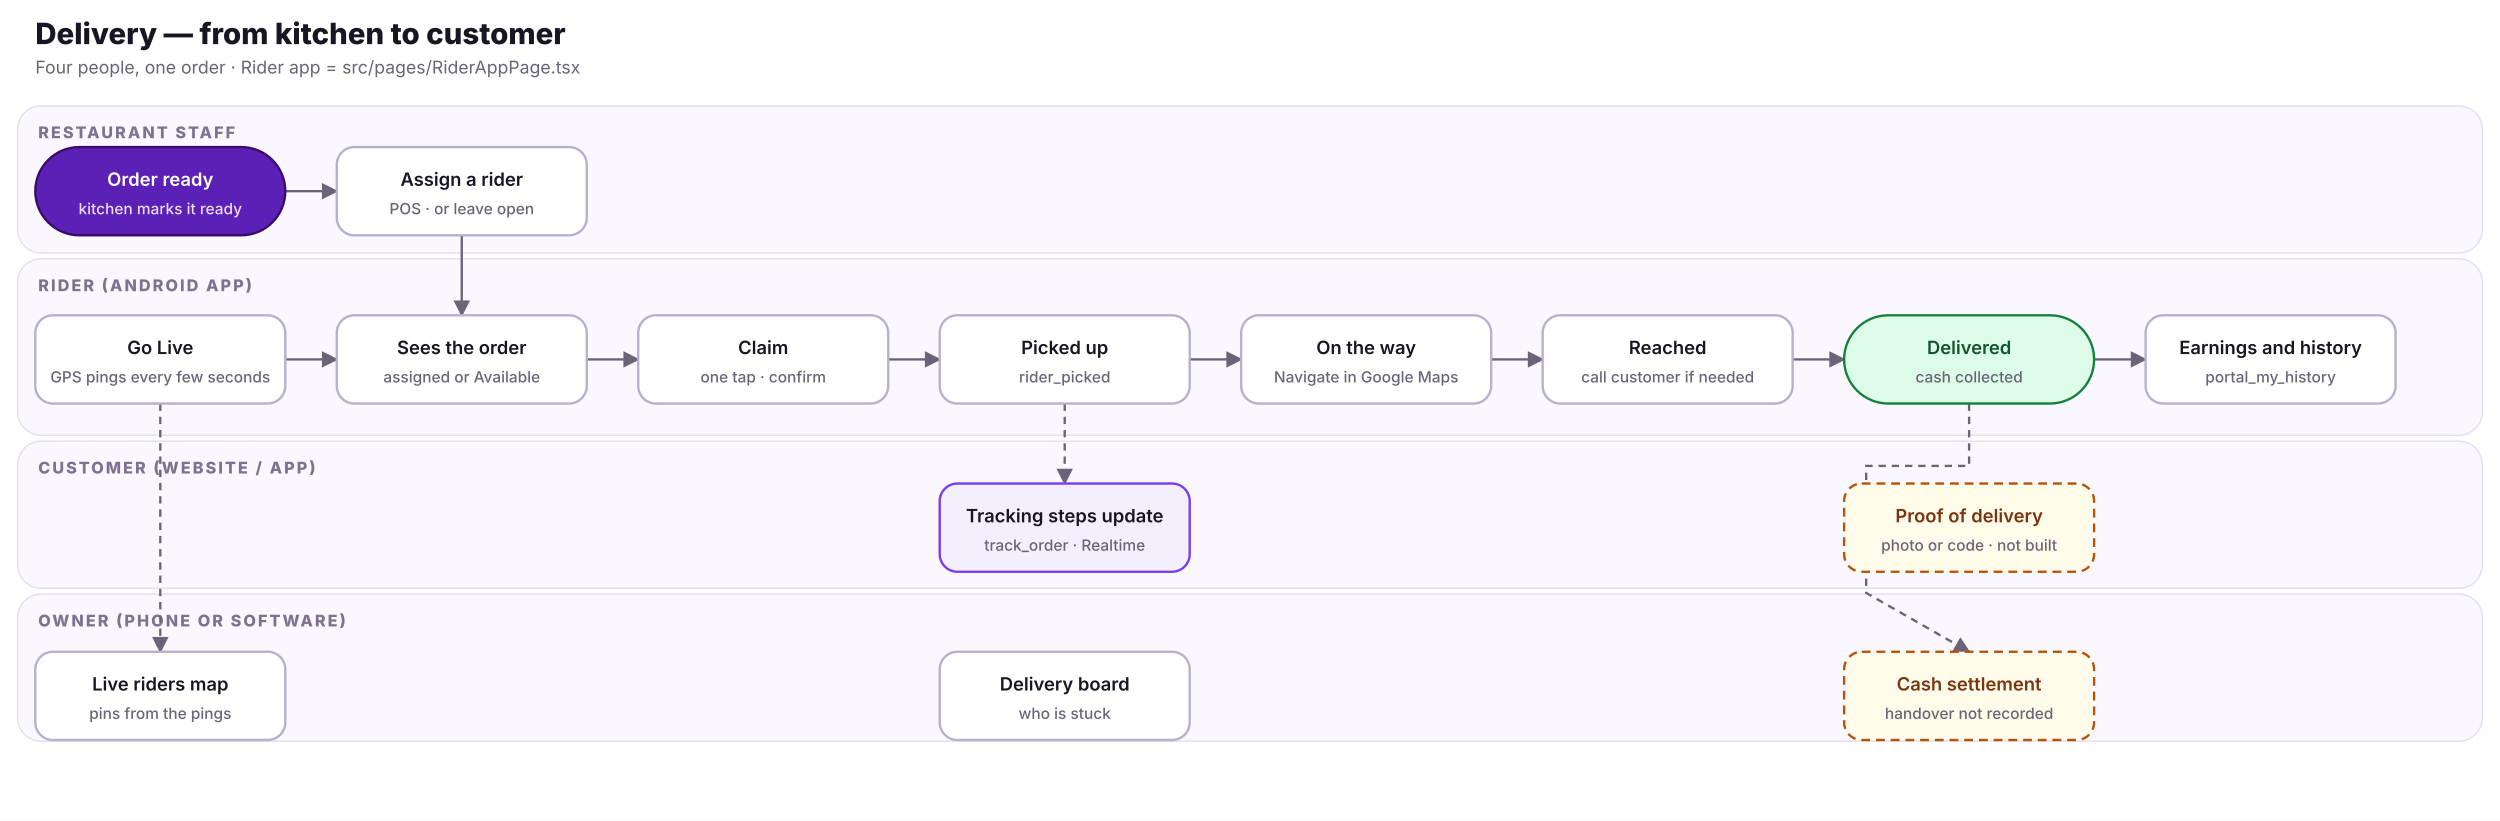
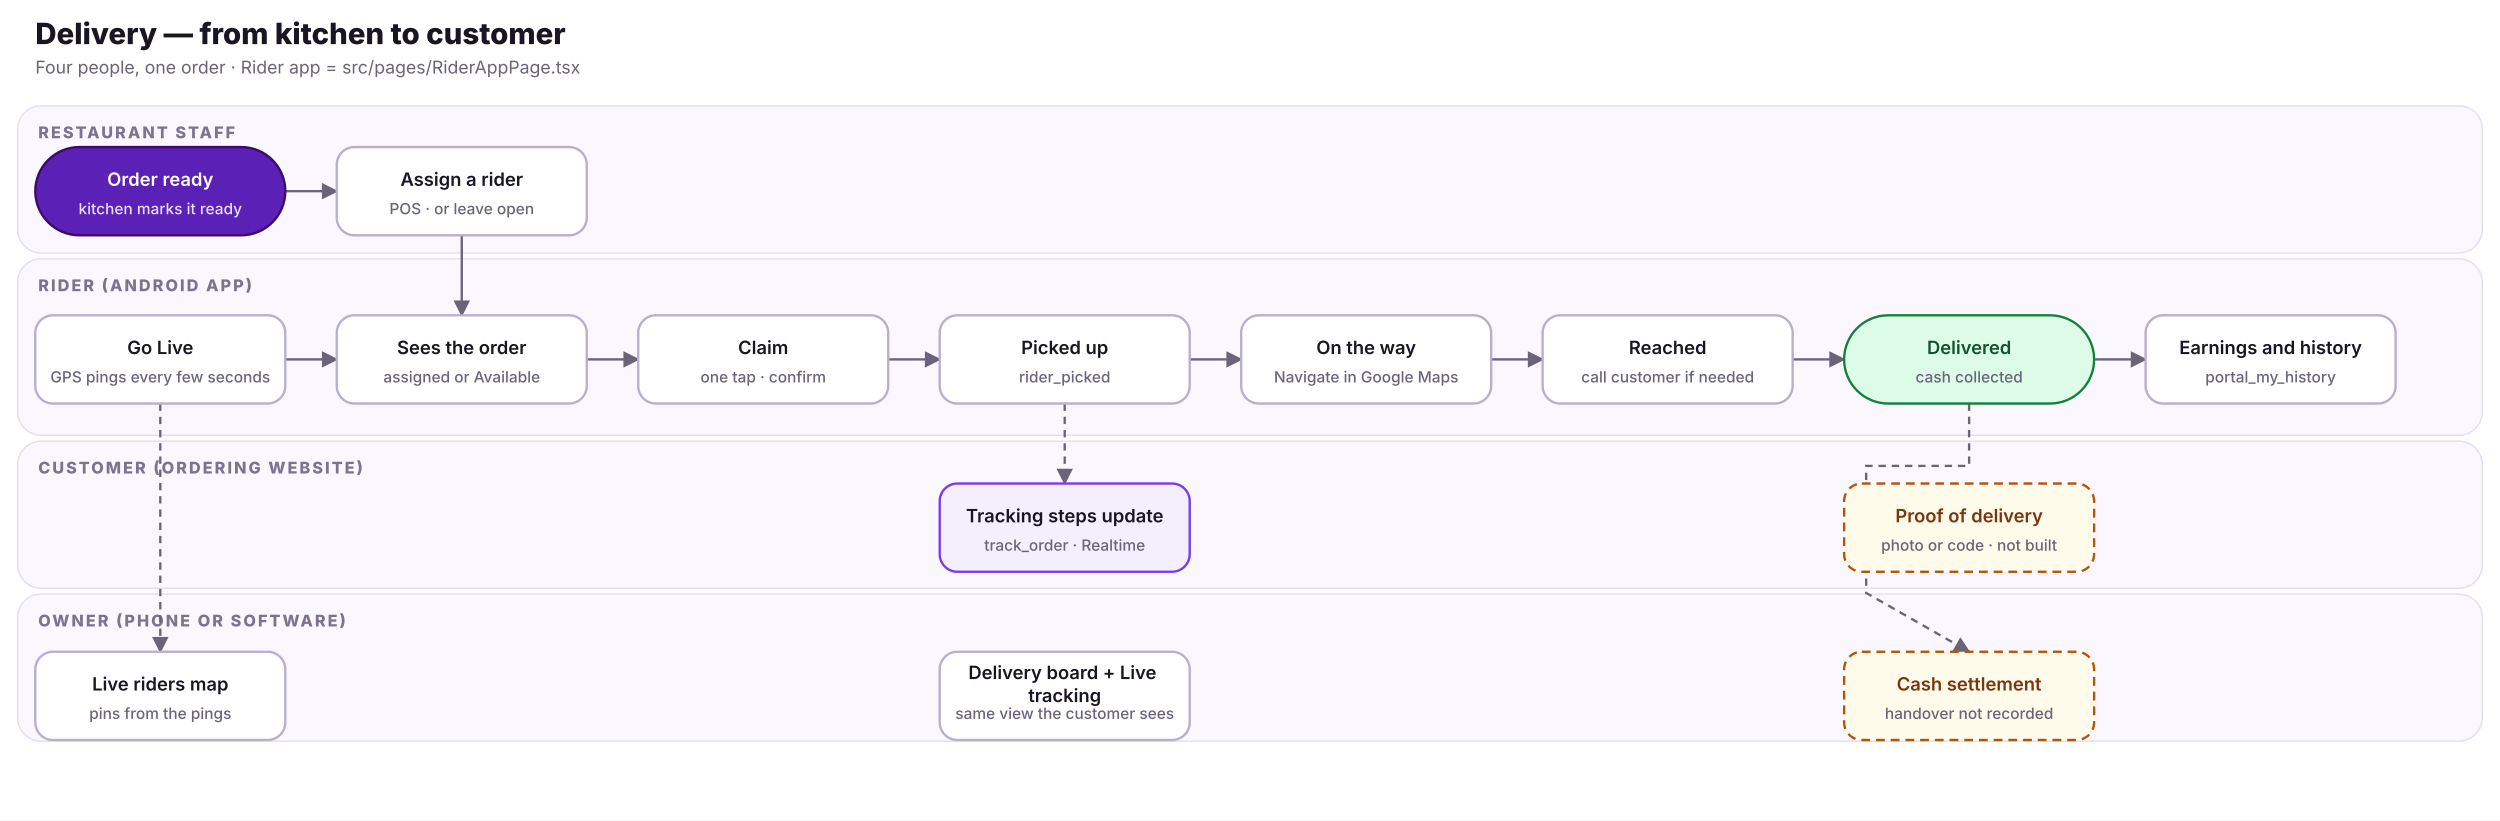
<svg xmlns="http://www.w3.org/2000/svg" viewBox="0 0 1700 558" width="1700" height="558" font-family="Inter,Segoe UI,sans-serif">
  <defs>
    <marker id="ah" viewBox="0 0 10 10" refX="9" refY="5" markerWidth="7" markerHeight="7" orient="auto-start-reverse">
      <path d="M0 0 L10 5 L0 10 z" fill="#6b6478" />
    </marker>
  </defs>
  <rect width="100%" height="100%" fill="#ffffff" />
  <text x="24" y="30" font-size="20" font-weight="800" fill="#1a1523">Delivery — from kitchen to customer</text>
  <text x="24" y="50" font-size="12" fill="#6b6478">Four people, one order · Rider app = src/pages/RiderAppPage.tsx</text>
  <g transform="translate(0 64)">
    <g>
      <rect x="12" y="8" width="1676" height="100" rx="16" fill="#faf8fe" stroke="#e4def0" />
      <text x="26" y="30" font-size="11" font-weight="800" fill="#7d7391" stroke="#faf8fe" stroke-width="5" paint-order="stroke" letter-spacing="1.4" font-family="Inter,sans-serif">RESTAURANT STAFF</text>
    </g>
    <g>
      <rect x="12" y="112" width="1676" height="120" rx="16" fill="#faf8fe" stroke="#e4def0" />
      <text x="26" y="134" font-size="11" font-weight="800" fill="#7d7391" stroke="#faf8fe" stroke-width="5" paint-order="stroke" letter-spacing="1.4" font-family="Inter,sans-serif">RIDER (ANDROID APP)</text>
    </g>
    <g>
      <rect x="12" y="236" width="1676" height="100" rx="16" fill="#faf8fe" stroke="#e4def0" />
-       <text x="26" y="258" font-size="11" font-weight="800" fill="#7d7391" stroke="#faf8fe" stroke-width="5" paint-order="stroke" letter-spacing="1.4" font-family="Inter,sans-serif">CUSTOMER (WEBSITE / APP)</text>
+       <text x="26" y="258" font-size="11" font-weight="800" fill="#7d7391" stroke="#faf8fe" stroke-width="5" paint-order="stroke" letter-spacing="1.4" font-family="Inter,sans-serif">CUSTOMER (ORDERING WEBSITE)</text>
    </g>
    <g>
      <rect x="12" y="340" width="1676" height="100" rx="16" fill="#faf8fe" stroke="#e4def0" />
      <text x="26" y="362" font-size="11" font-weight="800" fill="#7d7391" stroke="#faf8fe" stroke-width="5" paint-order="stroke" letter-spacing="1.4" font-family="Inter,sans-serif">OWNER (PHONE OR SOFTWARE)</text>
    </g>
    <path d="M194 66 L229 66" fill="none" stroke="#6b6478" stroke-width="1.6" marker-end="url(#ah)" />
    <path d="M314 96 L314 150.4" fill="none" stroke="#6b6478" stroke-width="1.6" marker-end="url(#ah)" />
    <path d="M194 180.4 L229 180.4" fill="none" stroke="#6b6478" stroke-width="1.6" marker-end="url(#ah)" />
    <path d="M399 180.4 L434 180.4" fill="none" stroke="#6b6478" stroke-width="1.6" marker-end="url(#ah)" />
    <path d="M604 180.4 L639 180.4" fill="none" stroke="#6b6478" stroke-width="1.6" marker-end="url(#ah)" />
    <path d="M809 180.4 L844 180.4" fill="none" stroke="#6b6478" stroke-width="1.6" marker-end="url(#ah)" />
    <path d="M1014 180.4 L1049 180.4" fill="none" stroke="#6b6478" stroke-width="1.6" marker-end="url(#ah)" />
    <path d="M1219 180.4 L1254 180.4" fill="none" stroke="#6b6478" stroke-width="1.6" marker-end="url(#ah)" />
    <path d="M1424 180.4 L1459 180.4" fill="none" stroke="#6b6478" stroke-width="1.6" marker-end="url(#ah)" />
    <path d="M724 210.4 L724 264.8" fill="none" stroke="#6b6478" stroke-width="1.6" stroke-dasharray="5 4" marker-end="url(#ah)" />
    <path d="M109 210.4 L109 284.8 L109 379.2" fill="none" stroke="#6b6478" stroke-width="1.6" stroke-dasharray="5 4" marker-end="url(#ah)" />
    <path d="M1339 210.4 L1339 252.8 L1269 252.8 L1269 339.2 L1339 379.2" fill="none" stroke="#6b6478" stroke-width="1.6" stroke-dasharray="5 4" marker-end="url(#ah)" />
    <g data-id="ready">
      <rect x="24" y="36" width="170" height="60" rx="30" fill="#5b21b6" stroke="#3c096c" stroke-width="1.6" />
      <text x="109" y="62.375" text-anchor="middle" font-size="12.5" font-weight="600" fill="#fff" font-family="Inter,Segoe UI,sans-serif">
        <tspan x="109" dy="0">Order ready</tspan>
      </text>
      <text x="109" y="81.675" text-anchor="middle" font-size="10.5" font-weight="500" fill="#e9defc" font-family="Inter,Segoe UI,sans-serif">
        <tspan x="109" dy="0">kitchen marks it ready</tspan>
      </text>
    </g>
    <g data-id="assign">
      <rect x="229" y="36" width="170" height="60" rx="12" fill="#ffffff" stroke="#b8aed0" stroke-width="1.6" />
      <text x="314" y="62.375" text-anchor="middle" font-size="12.5" font-weight="600" fill="#1a1523" font-family="Inter,Segoe UI,sans-serif">
        <tspan x="314" dy="0">Assign a rider</tspan>
      </text>
      <text x="314" y="81.675" text-anchor="middle" font-size="10.5" font-weight="500" fill="#6b6478" font-family="Inter,Segoe UI,sans-serif">
        <tspan x="314" dy="0">POS · or leave open</tspan>
      </text>
    </g>
    <g data-id="live">
      <rect x="24" y="150.4" width="170" height="60" rx="12" fill="#ffffff" stroke="#b8aed0" stroke-width="1.6" />
      <text x="109" y="176.775" text-anchor="middle" font-size="12.5" font-weight="600" fill="#1a1523" font-family="Inter,Segoe UI,sans-serif">
        <tspan x="109" dy="0">Go Live</tspan>
      </text>
      <text x="109" y="196.075" text-anchor="middle" font-size="10.5" font-weight="500" fill="#6b6478" font-family="Inter,Segoe UI,sans-serif">
        <tspan x="109" dy="0">GPS pings every few seconds</tspan>
      </text>
    </g>
    <g data-id="avail">
      <rect x="229" y="150.4" width="170" height="60" rx="12" fill="#ffffff" stroke="#b8aed0" stroke-width="1.6" />
      <text x="314" y="176.775" text-anchor="middle" font-size="12.5" font-weight="600" fill="#1a1523" font-family="Inter,Segoe UI,sans-serif">
        <tspan x="314" dy="0">Sees the order</tspan>
      </text>
      <text x="314" y="196.075" text-anchor="middle" font-size="10.5" font-weight="500" fill="#6b6478" font-family="Inter,Segoe UI,sans-serif">
        <tspan x="314" dy="0">assigned or Available</tspan>
      </text>
    </g>
    <g data-id="claim">
      <rect x="434" y="150.4" width="170" height="60" rx="12" fill="#ffffff" stroke="#b8aed0" stroke-width="1.6" />
      <text x="519" y="176.775" text-anchor="middle" font-size="12.5" font-weight="600" fill="#1a1523" font-family="Inter,Segoe UI,sans-serif">
        <tspan x="519" dy="0">Claim</tspan>
      </text>
      <text x="519" y="196.075" text-anchor="middle" font-size="10.5" font-weight="500" fill="#6b6478" font-family="Inter,Segoe UI,sans-serif">
        <tspan x="519" dy="0">one tap · confirm</tspan>
      </text>
    </g>
    <g data-id="pick">
      <rect x="639" y="150.4" width="170" height="60" rx="12" fill="#ffffff" stroke="#b8aed0" stroke-width="1.6" />
      <text x="724" y="176.775" text-anchor="middle" font-size="12.5" font-weight="600" fill="#1a1523" font-family="Inter,Segoe UI,sans-serif">
        <tspan x="724" dy="0">Picked up</tspan>
      </text>
      <text x="724" y="196.075" text-anchor="middle" font-size="10.5" font-weight="500" fill="#6b6478" font-family="Inter,Segoe UI,sans-serif">
        <tspan x="724" dy="0">rider_picked</tspan>
      </text>
    </g>
    <g data-id="way">
      <rect x="844" y="150.4" width="170" height="60" rx="12" fill="#ffffff" stroke="#b8aed0" stroke-width="1.6" />
      <text x="929" y="176.775" text-anchor="middle" font-size="12.5" font-weight="600" fill="#1a1523" font-family="Inter,Segoe UI,sans-serif">
        <tspan x="929" dy="0">On the way</tspan>
      </text>
      <text x="929" y="196.075" text-anchor="middle" font-size="10.5" font-weight="500" fill="#6b6478" font-family="Inter,Segoe UI,sans-serif">
        <tspan x="929" dy="0">Navigate in Google Maps</tspan>
      </text>
    </g>
    <g data-id="reach">
      <rect x="1049" y="150.4" width="170" height="60" rx="12" fill="#ffffff" stroke="#b8aed0" stroke-width="1.6" />
      <text x="1134" y="176.775" text-anchor="middle" font-size="12.5" font-weight="600" fill="#1a1523" font-family="Inter,Segoe UI,sans-serif">
        <tspan x="1134" dy="0">Reached</tspan>
      </text>
      <text x="1134" y="196.075" text-anchor="middle" font-size="10.5" font-weight="500" fill="#6b6478" font-family="Inter,Segoe UI,sans-serif">
        <tspan x="1134" dy="0">call customer if needed</tspan>
      </text>
    </g>
    <g data-id="del">
      <rect x="1254" y="150.4" width="170" height="60" rx="30" fill="#dcfce7" stroke="#15803d" stroke-width="1.6" />
      <text x="1339" y="176.775" text-anchor="middle" font-size="12.5" font-weight="600" fill="#14532d" font-family="Inter,Segoe UI,sans-serif">
        <tspan x="1339" dy="0">Delivered</tspan>
      </text>
      <text x="1339" y="196.075" text-anchor="middle" font-size="10.5" font-weight="500" fill="#6b6478" font-family="Inter,Segoe UI,sans-serif">
        <tspan x="1339" dy="0">cash collected</tspan>
      </text>
    </g>
    <g data-id="earn">
      <rect x="1459" y="150.4" width="170" height="60" rx="12" fill="#ffffff" stroke="#b8aed0" stroke-width="1.6" />
      <text x="1544" y="176.775" text-anchor="middle" font-size="12.5" font-weight="600" fill="#1a1523" font-family="Inter,Segoe UI,sans-serif">
        <tspan x="1544" dy="0">Earnings and history</tspan>
      </text>
      <text x="1544" y="196.075" text-anchor="middle" font-size="10.5" font-weight="500" fill="#6b6478" font-family="Inter,Segoe UI,sans-serif">
        <tspan x="1544" dy="0">portal_my_history</tspan>
      </text>
    </g>
    <g data-id="track">
      <rect x="639" y="264.8" width="170" height="60" rx="12" fill="#f3effc" stroke="#7c3aed" stroke-width="1.6" />
      <text x="724" y="291.175" text-anchor="middle" font-size="12.5" font-weight="600" fill="#1a1523" font-family="Inter,Segoe UI,sans-serif">
        <tspan x="724" dy="0">Tracking steps update</tspan>
      </text>
      <text x="724" y="310.475" text-anchor="middle" font-size="10.5" font-weight="500" fill="#6b6478" font-family="Inter,Segoe UI,sans-serif">
        <tspan x="724" dy="0">track_order · Realtime</tspan>
      </text>
    </g>
    <g data-id="pod">
      <rect x="1254" y="264.8" width="170" height="60" rx="12" fill="#fffbeb" stroke="#b45309" stroke-width="1.6" stroke-dasharray="6 4" />
      <text x="1339" y="291.175" text-anchor="middle" font-size="12.5" font-weight="600" fill="#78350f" font-family="Inter,Segoe UI,sans-serif">
        <tspan x="1339" dy="0">Proof of delivery</tspan>
      </text>
      <text x="1339" y="310.475" text-anchor="middle" font-size="10.5" font-weight="500" fill="#6b6478" font-family="Inter,Segoe UI,sans-serif">
        <tspan x="1339" dy="0">photo or code · not built</tspan>
      </text>
    </g>
    <g data-id="map">
      <rect x="24" y="379.2" width="170" height="60" rx="12" fill="#ffffff" stroke="#b8aed0" stroke-width="1.6" />
      <text x="109" y="405.575" text-anchor="middle" font-size="12.5" font-weight="600" fill="#1a1523" font-family="Inter,Segoe UI,sans-serif">
        <tspan x="109" dy="0">Live riders map</tspan>
      </text>
      <text x="109" y="424.875" text-anchor="middle" font-size="10.5" font-weight="500" fill="#6b6478" font-family="Inter,Segoe UI,sans-serif">
        <tspan x="109" dy="0">pins from the pings</tspan>
      </text>
    </g>
    <g data-id="board">
      <rect x="639" y="379.2" width="170" height="60" rx="12" fill="#ffffff" stroke="#b8aed0" stroke-width="1.6" />
-       <text x="724" y="405.575" text-anchor="middle" font-size="12.5" font-weight="600" fill="#1a1523" font-family="Inter,Segoe UI,sans-serif">
-         <tspan x="724" dy="0">Delivery board</tspan>
+       <text x="724" y="397.762" text-anchor="middle" font-size="12.5" font-weight="600" fill="#1a1523" font-family="Inter,Segoe UI,sans-serif">
+         <tspan x="724" dy="0">Delivery board + Live</tspan>
+         <tspan x="724" dy="15.625">tracking</tspan>
      </text>
      <text x="724" y="424.875" text-anchor="middle" font-size="10.5" font-weight="500" fill="#6b6478" font-family="Inter,Segoe UI,sans-serif">
-         <tspan x="724" dy="0">who is stuck</tspan>
+         <tspan x="724" dy="0">same view the customer sees</tspan>
      </text>
    </g>
    <g data-id="cash">
      <rect x="1254" y="379.2" width="170" height="60" rx="12" fill="#fffbeb" stroke="#b45309" stroke-width="1.6" stroke-dasharray="6 4" />
      <text x="1339" y="405.575" text-anchor="middle" font-size="12.5" font-weight="600" fill="#78350f" font-family="Inter,Segoe UI,sans-serif">
        <tspan x="1339" dy="0">Cash settlement</tspan>
      </text>
      <text x="1339" y="424.875" text-anchor="middle" font-size="10.5" font-weight="500" fill="#6b6478" font-family="Inter,Segoe UI,sans-serif">
        <tspan x="1339" dy="0">handover not recorded</tspan>
      </text>
    </g>
  </g>
  <g transform="translate(0 64)">
    <g>
      <rect x="24" y="526" width="22" height="14" rx="4" fill="#5b21b6" stroke="#3c096c" />
      <text x="54" y="537" font-size="11" fill="#4b4458" font-family="Inter,sans-serif">Start</text>
    </g>
    <g>
      <rect x="194" y="526" width="22" height="14" rx="4" fill="#ffffff" stroke="#b8aed0" />
      <text x="224" y="537" font-size="11" fill="#4b4458" font-family="Inter,sans-serif">Screen / step</text>
    </g>
    <g>
      <rect x="364" y="526" width="22" height="14" rx="4" fill="#f3effc" stroke="#7c3aed" />
      <text x="394" y="537" font-size="11" fill="#4b4458" font-family="Inter,sans-serif">System / data</text>
    </g>
    <g>
      <rect x="534" y="526" width="22" height="14" rx="4" fill="#fef3c7" stroke="#b45309" />
      <text x="564" y="537" font-size="11" fill="#4b4458" font-family="Inter,sans-serif">Decision</text>
    </g>
    <g>
      <rect x="704" y="526" width="22" height="14" rx="4" fill="#dcfce7" stroke="#15803d" />
      <text x="734" y="537" font-size="11" fill="#4b4458" font-family="Inter,sans-serif">Done</text>
    </g>
    <g>
      <rect x="874" y="526" width="22" height="14" rx="4" fill="#fffbeb" stroke="#b45309" stroke-dasharray="6 4" />
      <text x="904" y="537" font-size="11" fill="#4b4458" font-family="Inter,sans-serif">Not built yet</text>
    </g>
  </g>
</svg>
